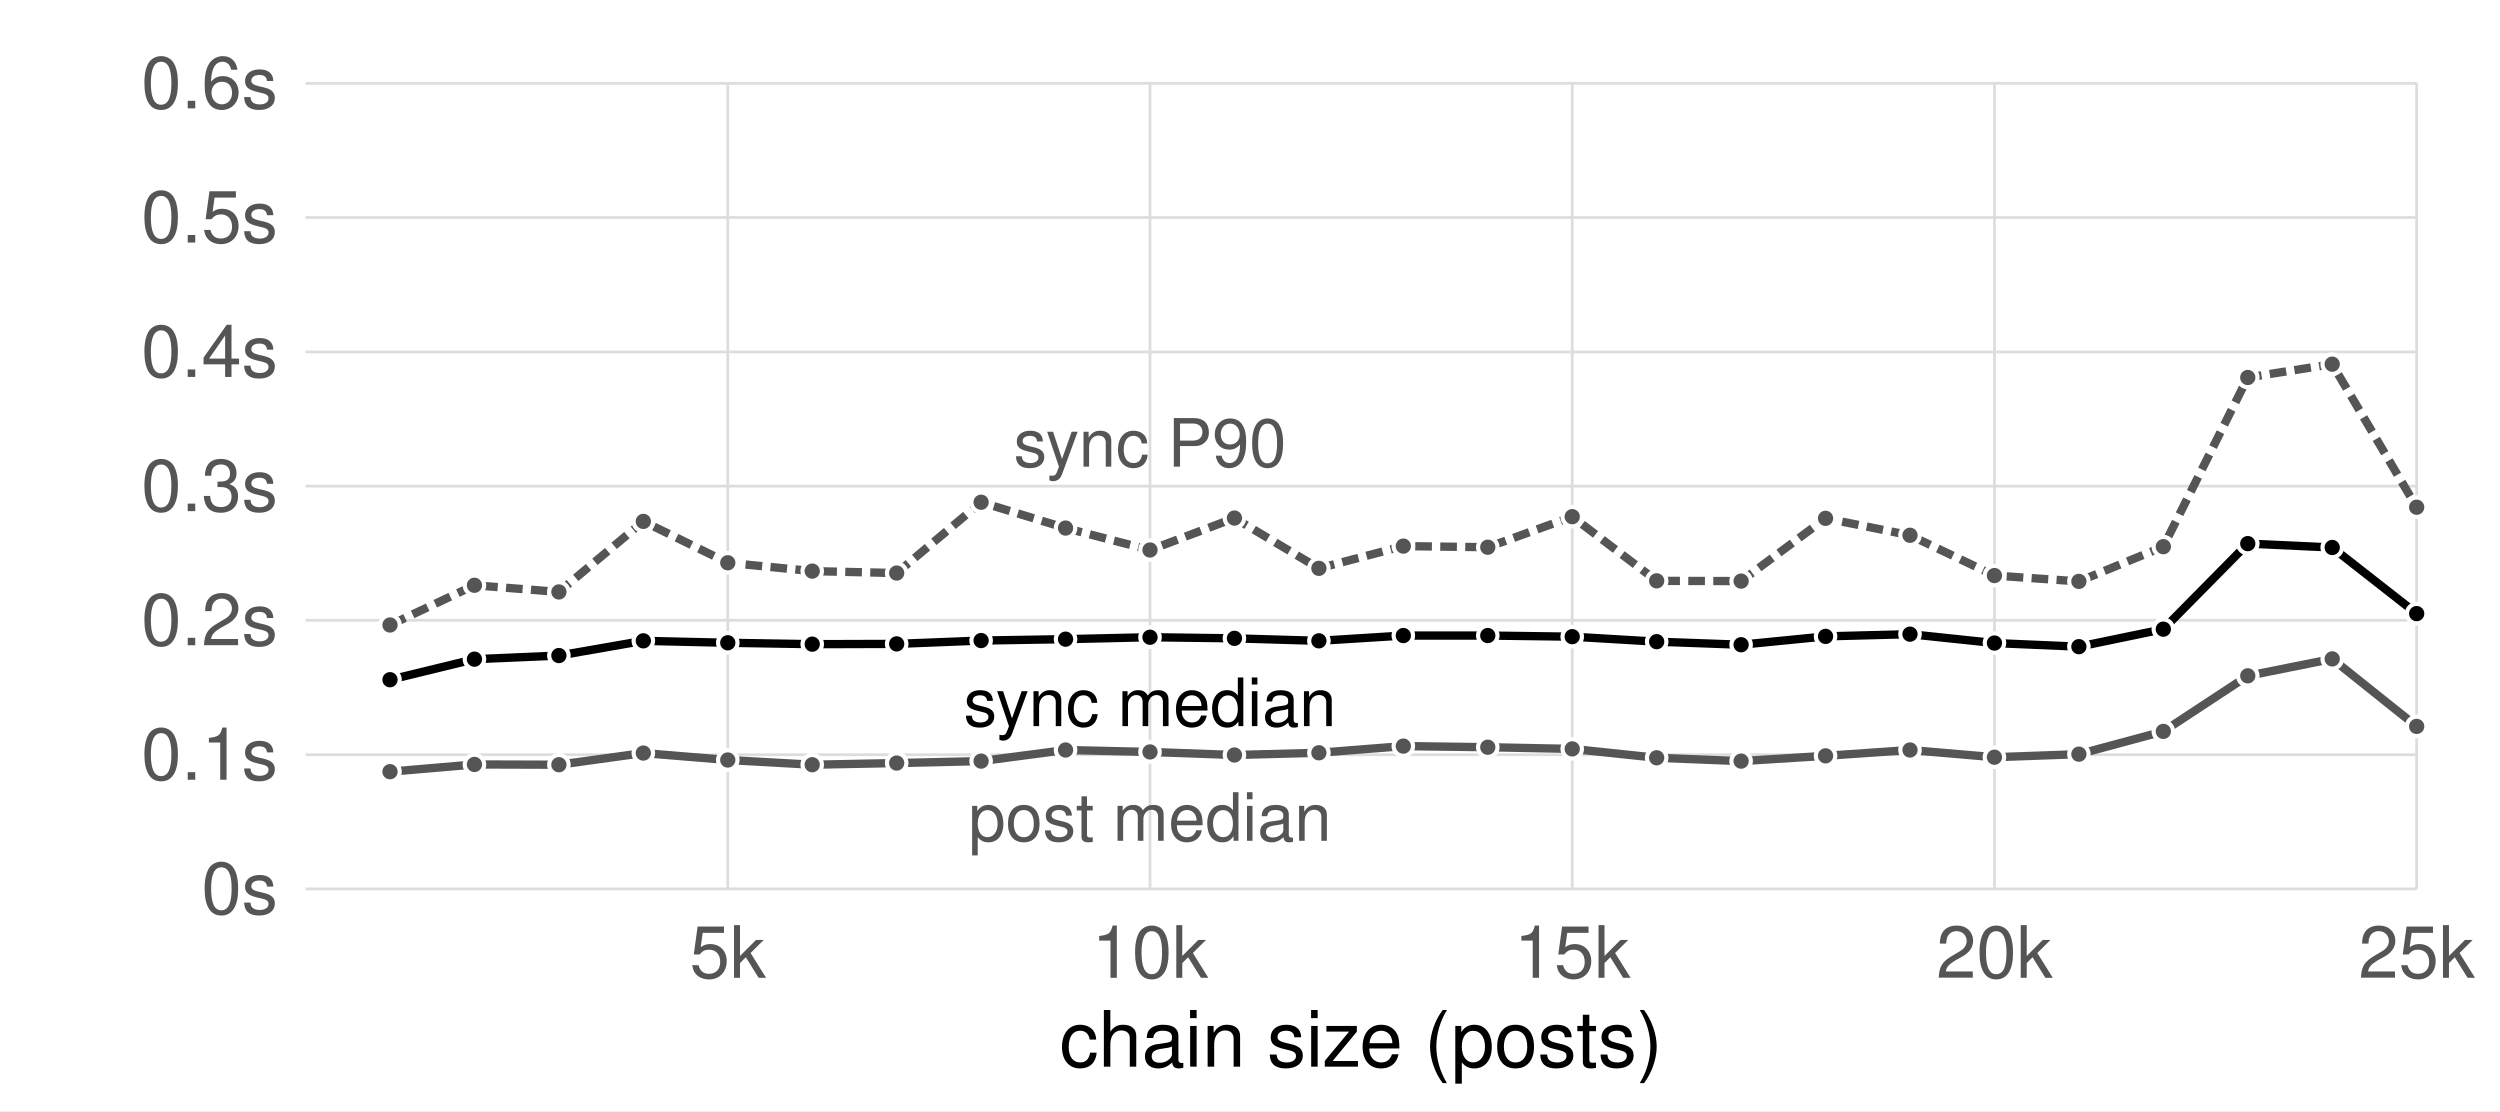
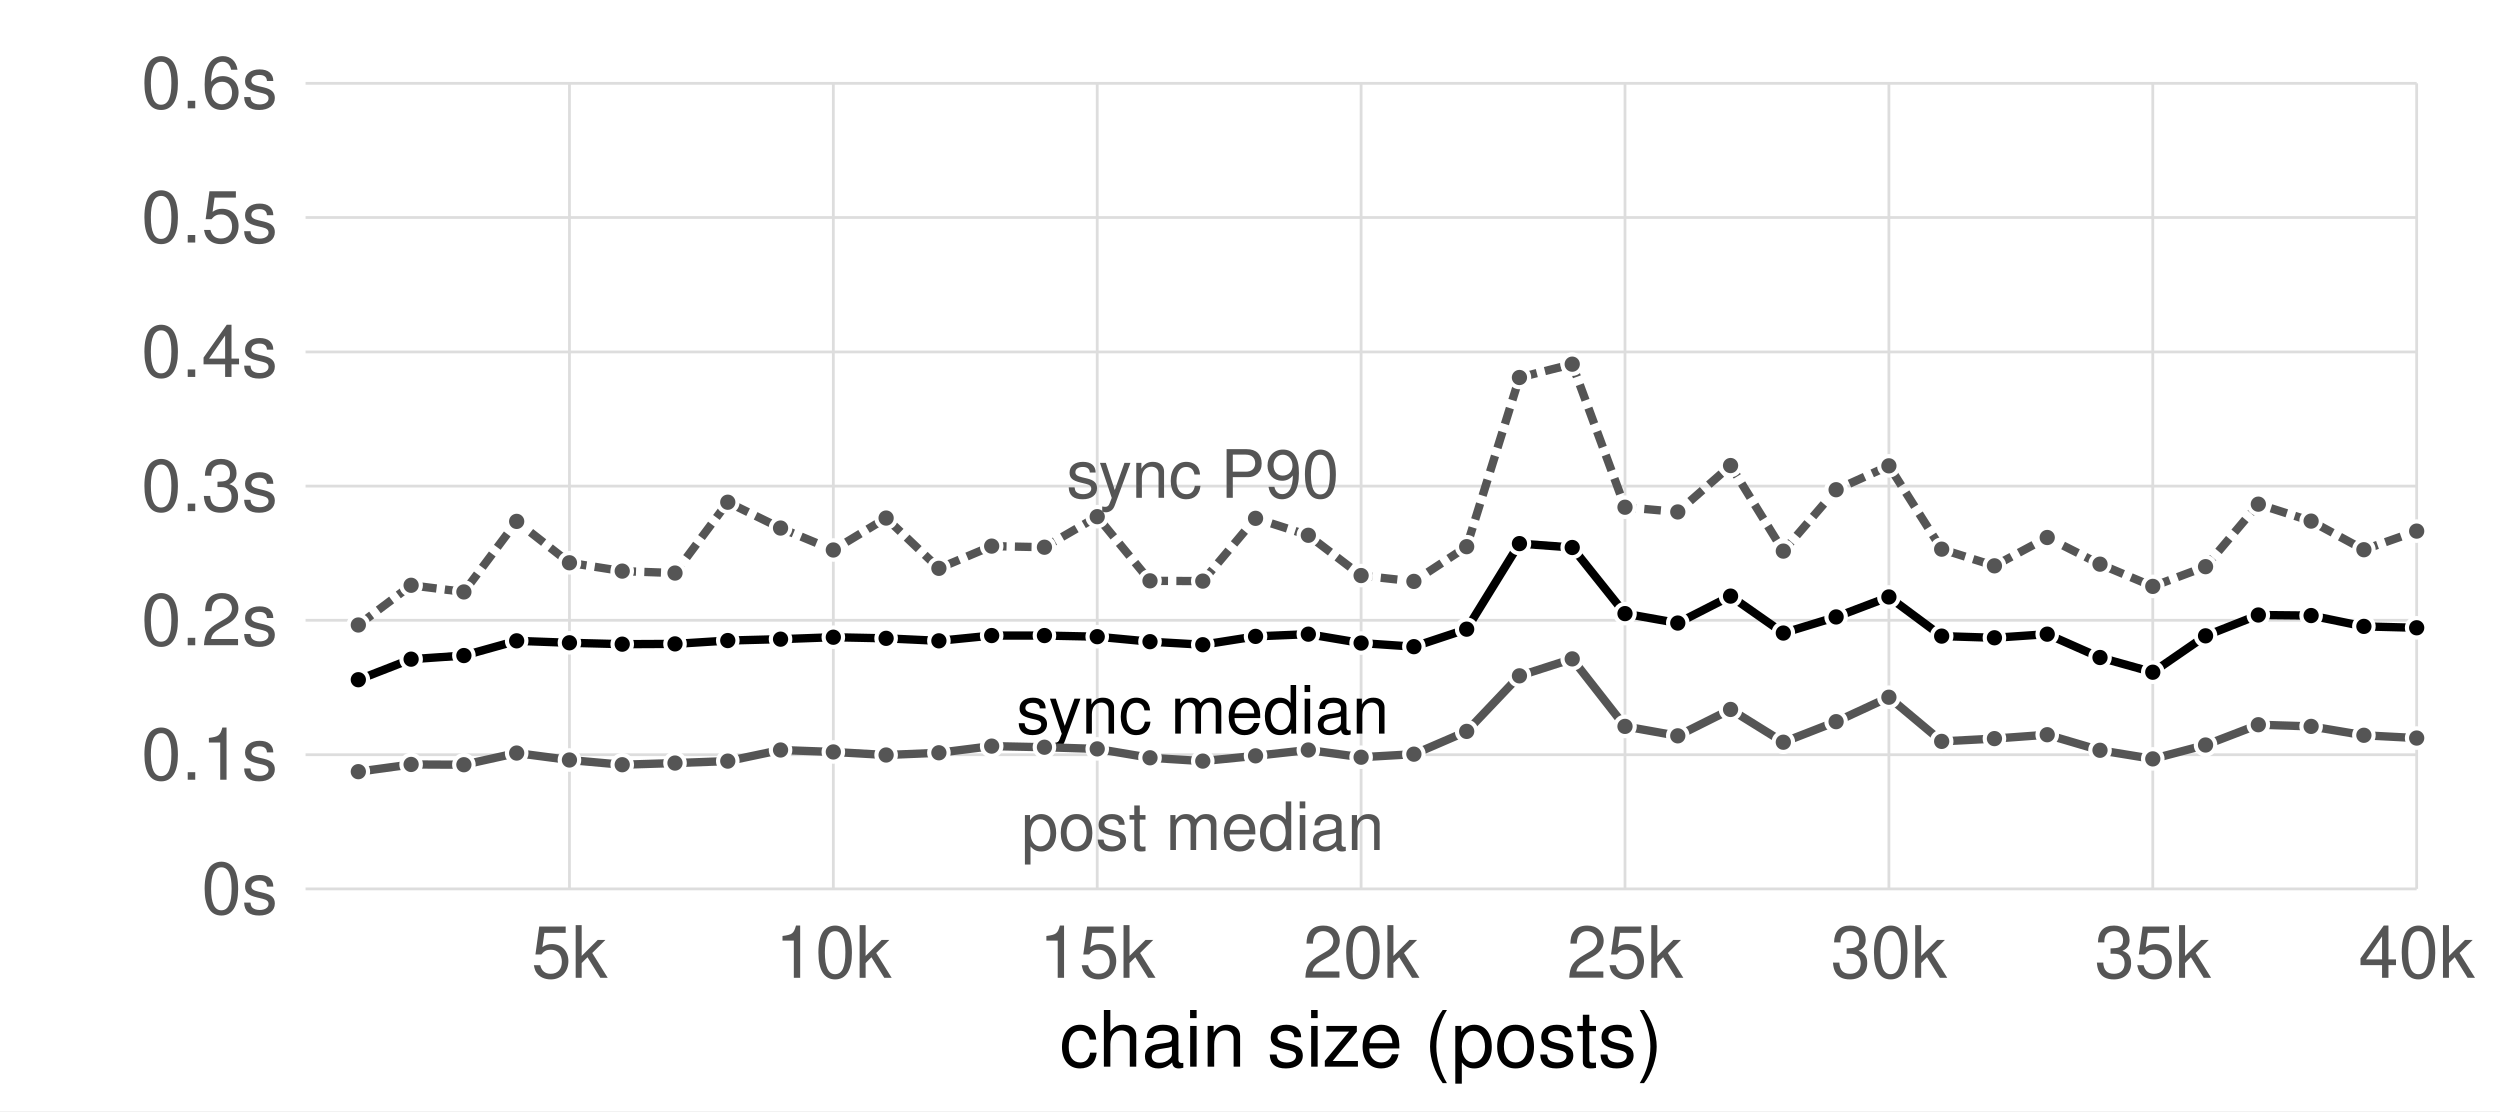
<svg xmlns="http://www.w3.org/2000/svg" width="900" height="400" viewBox="0 0 900 400">
  <rect width="900" height="400" fill="#ffffff" />
  <line x1="110" x2="870" y1="320.0" y2="320.0" stroke="#dddddd" />
  <text x="100.0" y="329.0" font-family="Helvetica, Arial, sans-serif" font-size="26" text-anchor="end" fill="#555555">0s</text>
  <line x1="110" x2="870" y1="271.7" y2="271.7" stroke="#dddddd" />
  <text x="100.0" y="280.7" font-family="Helvetica, Arial, sans-serif" font-size="26" text-anchor="end" fill="#555555">0.1s</text>
  <line x1="110" x2="870" y1="223.3" y2="223.3" stroke="#dddddd" />
  <text x="100.0" y="232.3" font-family="Helvetica, Arial, sans-serif" font-size="26" text-anchor="end" fill="#555555">0.2s</text>
  <line x1="110" x2="870" y1="175.0" y2="175.0" stroke="#dddddd" />
  <text x="100.0" y="184.0" font-family="Helvetica, Arial, sans-serif" font-size="26" text-anchor="end" fill="#555555">0.3s</text>
  <line x1="110" x2="870" y1="126.7" y2="126.7" stroke="#dddddd" />
  <text x="100.0" y="135.7" font-family="Helvetica, Arial, sans-serif" font-size="26" text-anchor="end" fill="#555555">0.4s</text>
  <line x1="110" x2="870" y1="78.3" y2="78.3" stroke="#dddddd" />
  <text x="100.0" y="87.3" font-family="Helvetica, Arial, sans-serif" font-size="26" text-anchor="end" fill="#555555">0.5s</text>
  <line x1="110" x2="870" y1="30.0" y2="30.0" stroke="#dddddd" />
  <text x="100.0" y="39.0" font-family="Helvetica, Arial, sans-serif" font-size="26" text-anchor="end" fill="#555555">0.6s</text>
-   <line y1="30" y2="320" x1="262.0" x2="262.0" stroke="#dddddd" />
-   <text x="262.0" y="352.0" font-family="Helvetica, Arial, sans-serif" font-size="26" text-anchor="middle" fill="#555555">5k</text>
-   <line y1="30" y2="320" x1="414.0" x2="414.0" stroke="#dddddd" />
-   <text x="414.0" y="352.0" font-family="Helvetica, Arial, sans-serif" font-size="26" text-anchor="middle" fill="#555555">10k</text>
-   <line y1="30" y2="320" x1="566.0" x2="566.0" stroke="#dddddd" />
-   <text x="566.0" y="352.0" font-family="Helvetica, Arial, sans-serif" font-size="26" text-anchor="middle" fill="#555555">15k</text>
-   <line y1="30" y2="320" x1="718.0" x2="718.0" stroke="#dddddd" />
-   <text x="718.0" y="352.0" font-family="Helvetica, Arial, sans-serif" font-size="26" text-anchor="middle" fill="#555555">20k</text>
+   <line y1="30" y2="320" x1="205.0" x2="205.0" stroke="#dddddd" />
+   <text x="205.0" y="352.0" font-family="Helvetica, Arial, sans-serif" font-size="26" text-anchor="middle" fill="#555555">5k</text>
+   <line y1="30" y2="320" x1="300.0" x2="300.0" stroke="#dddddd" />
+   <text x="300.0" y="352.0" font-family="Helvetica, Arial, sans-serif" font-size="26" text-anchor="middle" fill="#555555">10k</text>
+   <line y1="30" y2="320" x1="395.0" x2="395.0" stroke="#dddddd" />
+   <text x="395.0" y="352.0" font-family="Helvetica, Arial, sans-serif" font-size="26" text-anchor="middle" fill="#555555">15k</text>
+   <line y1="30" y2="320" x1="490.0" x2="490.0" stroke="#dddddd" />
+   <text x="490.0" y="352.0" font-family="Helvetica, Arial, sans-serif" font-size="26" text-anchor="middle" fill="#555555">20k</text>
+   <line y1="30" y2="320" x1="585.0" x2="585.0" stroke="#dddddd" />
+   <text x="585.0" y="352.0" font-family="Helvetica, Arial, sans-serif" font-size="26" text-anchor="middle" fill="#555555">25k</text>
+   <line y1="30" y2="320" x1="680.0" x2="680.0" stroke="#dddddd" />
+   <text x="680.0" y="352.0" font-family="Helvetica, Arial, sans-serif" font-size="26" text-anchor="middle" fill="#555555">30k</text>
+   <line y1="30" y2="320" x1="775.0" x2="775.0" stroke="#dddddd" />
+   <text x="775.0" y="352.0" font-family="Helvetica, Arial, sans-serif" font-size="26" text-anchor="middle" fill="#555555">35k</text>
  <line y1="30" y2="320" x1="870.0" x2="870.0" stroke="#dddddd" />
-   <text x="870.0" y="352.0" font-family="Helvetica, Arial, sans-serif" font-size="26" text-anchor="middle" fill="#555555">25k</text>
+   <text x="870.0" y="352.0" font-family="Helvetica, Arial, sans-serif" font-size="26" text-anchor="middle" fill="#555555">40k</text>
  <text x="490.0" y="384.0" font-family="Helvetica, Arial, sans-serif" font-size="28" text-anchor="middle" fill="#000000">chain size (posts)</text>
-   <polyline fill="none" stroke="#555555" stroke-width="3" stroke-dasharray="6 3" points="140.4,225.0 170.8,210.7 201.2,213.1 231.6,187.7 262.0,202.6 292.4,205.6 322.8,206.3 353.2,180.8 383.6,190.1 414.0,198.0 444.4,186.5 474.8,204.6 505.2,196.6 535.6,197.0 566.0,186.0 596.4,209.1 626.8,209.2 657.2,186.6 687.6,192.7 718.0,207.2 748.4,209.3 778.8,196.8 809.2,135.9 839.6,131.1 870.0,182.6" />
-   <circle cx="140.4" cy="225.0" r="3.5" fill="#555555" stroke="#ffffff" stroke-width="1.5" />
-   <circle cx="170.8" cy="210.7" r="3.5" fill="#555555" stroke="#ffffff" stroke-width="1.5" />
-   <circle cx="201.2" cy="213.1" r="3.5" fill="#555555" stroke="#ffffff" stroke-width="1.5" />
-   <circle cx="231.6" cy="187.7" r="3.5" fill="#555555" stroke="#ffffff" stroke-width="1.5" />
-   <circle cx="262.0" cy="202.6" r="3.5" fill="#555555" stroke="#ffffff" stroke-width="1.5" />
-   <circle cx="292.4" cy="205.6" r="3.5" fill="#555555" stroke="#ffffff" stroke-width="1.5" />
-   <circle cx="322.8" cy="206.3" r="3.5" fill="#555555" stroke="#ffffff" stroke-width="1.5" />
-   <circle cx="353.2" cy="180.8" r="3.5" fill="#555555" stroke="#ffffff" stroke-width="1.5" />
-   <circle cx="383.6" cy="190.1" r="3.5" fill="#555555" stroke="#ffffff" stroke-width="1.5" />
-   <circle cx="414.0" cy="198.0" r="3.5" fill="#555555" stroke="#ffffff" stroke-width="1.5" />
-   <circle cx="444.4" cy="186.5" r="3.5" fill="#555555" stroke="#ffffff" stroke-width="1.5" />
-   <circle cx="474.8" cy="204.6" r="3.5" fill="#555555" stroke="#ffffff" stroke-width="1.5" />
-   <circle cx="505.2" cy="196.6" r="3.5" fill="#555555" stroke="#ffffff" stroke-width="1.5" />
-   <circle cx="535.6" cy="197.0" r="3.5" fill="#555555" stroke="#ffffff" stroke-width="1.5" />
-   <circle cx="566.0" cy="186.0" r="3.5" fill="#555555" stroke="#ffffff" stroke-width="1.5" />
-   <circle cx="596.4" cy="209.1" r="3.5" fill="#555555" stroke="#ffffff" stroke-width="1.5" />
-   <circle cx="626.8" cy="209.2" r="3.5" fill="#555555" stroke="#ffffff" stroke-width="1.5" />
-   <circle cx="657.2" cy="186.6" r="3.5" fill="#555555" stroke="#ffffff" stroke-width="1.5" />
-   <circle cx="687.6" cy="192.7" r="3.5" fill="#555555" stroke="#ffffff" stroke-width="1.5" />
-   <circle cx="718.0" cy="207.2" r="3.5" fill="#555555" stroke="#ffffff" stroke-width="1.5" />
-   <circle cx="748.4" cy="209.3" r="3.5" fill="#555555" stroke="#ffffff" stroke-width="1.5" />
-   <circle cx="778.8" cy="196.8" r="3.5" fill="#555555" stroke="#ffffff" stroke-width="1.5" />
-   <circle cx="809.2" cy="135.9" r="3.5" fill="#555555" stroke="#ffffff" stroke-width="1.5" />
-   <circle cx="839.6" cy="131.1" r="3.5" fill="#555555" stroke="#ffffff" stroke-width="1.5" />
-   <circle cx="870.0" cy="182.6" r="3.5" fill="#555555" stroke="#ffffff" stroke-width="1.5" />
-   <text x="414.0" y="168.0" font-family="Helvetica, Arial, sans-serif" font-size="24" text-anchor="middle" fill="#555555">sync P90</text>
-   <polyline fill="none" stroke="#000000" stroke-width="3" points="140.4,244.7 170.8,237.3 201.2,236.0 231.6,230.7 262.0,231.4 292.4,231.9 322.8,231.8 353.2,230.6 383.6,230.1 414.0,229.4 444.4,229.8 474.8,230.7 505.2,228.8 535.6,228.8 566.0,229.2 596.4,231.0 626.8,232.1 657.2,229.1 687.6,228.3 718.0,231.5 748.4,232.8 778.8,226.5 809.2,195.7 839.6,197.1 870.0,220.9" />
-   <circle cx="140.4" cy="244.7" r="3.5" fill="#000000" stroke="#ffffff" stroke-width="1.5" />
-   <circle cx="170.8" cy="237.3" r="3.5" fill="#000000" stroke="#ffffff" stroke-width="1.5" />
-   <circle cx="201.2" cy="236.0" r="3.5" fill="#000000" stroke="#ffffff" stroke-width="1.5" />
-   <circle cx="231.6" cy="230.7" r="3.5" fill="#000000" stroke="#ffffff" stroke-width="1.5" />
-   <circle cx="262.0" cy="231.4" r="3.5" fill="#000000" stroke="#ffffff" stroke-width="1.5" />
-   <circle cx="292.4" cy="231.9" r="3.5" fill="#000000" stroke="#ffffff" stroke-width="1.5" />
-   <circle cx="322.8" cy="231.8" r="3.5" fill="#000000" stroke="#ffffff" stroke-width="1.5" />
-   <circle cx="353.2" cy="230.6" r="3.5" fill="#000000" stroke="#ffffff" stroke-width="1.5" />
-   <circle cx="383.6" cy="230.1" r="3.5" fill="#000000" stroke="#ffffff" stroke-width="1.5" />
-   <circle cx="414.0" cy="229.4" r="3.5" fill="#000000" stroke="#ffffff" stroke-width="1.5" />
-   <circle cx="444.4" cy="229.8" r="3.5" fill="#000000" stroke="#ffffff" stroke-width="1.5" />
-   <circle cx="474.8" cy="230.7" r="3.5" fill="#000000" stroke="#ffffff" stroke-width="1.5" />
-   <circle cx="505.2" cy="228.8" r="3.5" fill="#000000" stroke="#ffffff" stroke-width="1.5" />
-   <circle cx="535.6" cy="228.8" r="3.5" fill="#000000" stroke="#ffffff" stroke-width="1.5" />
-   <circle cx="566.0" cy="229.2" r="3.5" fill="#000000" stroke="#ffffff" stroke-width="1.5" />
-   <circle cx="596.4" cy="231.0" r="3.5" fill="#000000" stroke="#ffffff" stroke-width="1.5" />
-   <circle cx="626.8" cy="232.1" r="3.5" fill="#000000" stroke="#ffffff" stroke-width="1.5" />
-   <circle cx="657.2" cy="229.1" r="3.5" fill="#000000" stroke="#ffffff" stroke-width="1.5" />
-   <circle cx="687.6" cy="228.3" r="3.5" fill="#000000" stroke="#ffffff" stroke-width="1.5" />
-   <circle cx="718.0" cy="231.5" r="3.5" fill="#000000" stroke="#ffffff" stroke-width="1.5" />
-   <circle cx="748.4" cy="232.8" r="3.5" fill="#000000" stroke="#ffffff" stroke-width="1.5" />
-   <circle cx="778.8" cy="226.5" r="3.5" fill="#000000" stroke="#ffffff" stroke-width="1.5" />
-   <circle cx="809.2" cy="195.7" r="3.5" fill="#000000" stroke="#ffffff" stroke-width="1.5" />
-   <circle cx="839.6" cy="197.1" r="3.5" fill="#000000" stroke="#ffffff" stroke-width="1.5" />
-   <circle cx="870.0" cy="220.9" r="3.5" fill="#000000" stroke="#ffffff" stroke-width="1.5" />
-   <text x="414.0" y="261.4" font-family="Helvetica, Arial, sans-serif" font-size="24" text-anchor="middle" fill="#000000">sync median</text>
-   <polyline fill="none" stroke="#555555" stroke-width="3" points="140.4,277.8 170.8,275.2 201.2,275.3 231.6,271.1 262.0,273.6 292.4,275.3 322.8,274.7 353.2,274.0 383.6,270.0 414.0,270.7 444.4,271.8 474.8,271.0 505.2,268.6 535.6,269.0 566.0,269.6 596.4,272.8 626.8,274.0 657.2,272.1 687.6,270.0 718.0,272.6 748.4,271.5 778.8,263.3 809.2,243.3 839.6,237.2 870.0,261.5" />
-   <circle cx="140.4" cy="277.8" r="3.5" fill="#555555" stroke="#ffffff" stroke-width="1.5" />
-   <circle cx="170.8" cy="275.2" r="3.5" fill="#555555" stroke="#ffffff" stroke-width="1.5" />
-   <circle cx="201.2" cy="275.3" r="3.5" fill="#555555" stroke="#ffffff" stroke-width="1.5" />
-   <circle cx="231.6" cy="271.1" r="3.5" fill="#555555" stroke="#ffffff" stroke-width="1.5" />
-   <circle cx="262.0" cy="273.6" r="3.5" fill="#555555" stroke="#ffffff" stroke-width="1.5" />
-   <circle cx="292.4" cy="275.3" r="3.5" fill="#555555" stroke="#ffffff" stroke-width="1.5" />
-   <circle cx="322.8" cy="274.7" r="3.5" fill="#555555" stroke="#ffffff" stroke-width="1.5" />
-   <circle cx="353.2" cy="274.0" r="3.5" fill="#555555" stroke="#ffffff" stroke-width="1.5" />
-   <circle cx="383.6" cy="270.0" r="3.5" fill="#555555" stroke="#ffffff" stroke-width="1.5" />
-   <circle cx="414.0" cy="270.7" r="3.5" fill="#555555" stroke="#ffffff" stroke-width="1.5" />
-   <circle cx="444.4" cy="271.8" r="3.5" fill="#555555" stroke="#ffffff" stroke-width="1.5" />
-   <circle cx="474.8" cy="271.0" r="3.5" fill="#555555" stroke="#ffffff" stroke-width="1.5" />
-   <circle cx="505.2" cy="268.6" r="3.5" fill="#555555" stroke="#ffffff" stroke-width="1.5" />
-   <circle cx="535.6" cy="269.0" r="3.5" fill="#555555" stroke="#ffffff" stroke-width="1.5" />
-   <circle cx="566.0" cy="269.6" r="3.5" fill="#555555" stroke="#ffffff" stroke-width="1.5" />
-   <circle cx="596.4" cy="272.8" r="3.5" fill="#555555" stroke="#ffffff" stroke-width="1.5" />
-   <circle cx="626.8" cy="274.0" r="3.5" fill="#555555" stroke="#ffffff" stroke-width="1.5" />
-   <circle cx="657.2" cy="272.1" r="3.5" fill="#555555" stroke="#ffffff" stroke-width="1.5" />
-   <circle cx="687.6" cy="270.0" r="3.5" fill="#555555" stroke="#ffffff" stroke-width="1.5" />
-   <circle cx="718.0" cy="272.6" r="3.5" fill="#555555" stroke="#ffffff" stroke-width="1.5" />
-   <circle cx="748.4" cy="271.5" r="3.5" fill="#555555" stroke="#ffffff" stroke-width="1.5" />
-   <circle cx="778.8" cy="263.3" r="3.5" fill="#555555" stroke="#ffffff" stroke-width="1.5" />
-   <circle cx="809.2" cy="243.3" r="3.5" fill="#555555" stroke="#ffffff" stroke-width="1.5" />
-   <circle cx="839.6" cy="237.2" r="3.5" fill="#555555" stroke="#ffffff" stroke-width="1.5" />
-   <circle cx="870.0" cy="261.5" r="3.5" fill="#555555" stroke="#ffffff" stroke-width="1.5" />
-   <text x="414.0" y="302.7" font-family="Helvetica, Arial, sans-serif" font-size="24" text-anchor="middle" fill="#555555">post median</text>
+   <polyline fill="none" stroke="#555555" stroke-width="3" stroke-dasharray="6 3" points="129.0,225.0 148.0,210.7 167.0,213.1 186.0,187.7 205.0,202.6 224.0,205.6 243.0,206.3 262.0,180.8 281.0,190.1 300.0,198.0 319.0,186.5 338.0,204.6 357.0,196.6 376.0,197.0 395.0,186.0 414.0,209.1 433.0,209.2 452.0,186.6 471.0,192.7 490.0,207.2 509.0,209.3 528.0,196.8 547.0,135.9 566.0,131.1 585.0,182.6 604.0,184.3 623.0,167.6 642.0,198.4 661.0,176.3 680.0,167.7 699.0,197.7 718.0,203.7 737.0,193.5 756.0,203.1 775.0,211.1 794.0,204.0 813.0,181.5 832.0,187.6 851.0,197.9 870.0,191.2" />
+   <circle cx="129.0" cy="225.0" r="3.5" fill="#555555" stroke="#ffffff" stroke-width="1.5" />
+   <circle cx="148.0" cy="210.7" r="3.5" fill="#555555" stroke="#ffffff" stroke-width="1.5" />
+   <circle cx="167.0" cy="213.1" r="3.5" fill="#555555" stroke="#ffffff" stroke-width="1.5" />
+   <circle cx="186.0" cy="187.7" r="3.5" fill="#555555" stroke="#ffffff" stroke-width="1.5" />
+   <circle cx="205.0" cy="202.6" r="3.5" fill="#555555" stroke="#ffffff" stroke-width="1.5" />
+   <circle cx="224.0" cy="205.6" r="3.5" fill="#555555" stroke="#ffffff" stroke-width="1.5" />
+   <circle cx="243.0" cy="206.3" r="3.5" fill="#555555" stroke="#ffffff" stroke-width="1.5" />
+   <circle cx="262.0" cy="180.8" r="3.5" fill="#555555" stroke="#ffffff" stroke-width="1.5" />
+   <circle cx="281.0" cy="190.1" r="3.5" fill="#555555" stroke="#ffffff" stroke-width="1.5" />
+   <circle cx="300.0" cy="198.0" r="3.5" fill="#555555" stroke="#ffffff" stroke-width="1.5" />
+   <circle cx="319.0" cy="186.5" r="3.5" fill="#555555" stroke="#ffffff" stroke-width="1.5" />
+   <circle cx="338.0" cy="204.6" r="3.5" fill="#555555" stroke="#ffffff" stroke-width="1.5" />
+   <circle cx="357.0" cy="196.6" r="3.5" fill="#555555" stroke="#ffffff" stroke-width="1.5" />
+   <circle cx="376.0" cy="197.0" r="3.5" fill="#555555" stroke="#ffffff" stroke-width="1.5" />
+   <circle cx="395.0" cy="186.0" r="3.5" fill="#555555" stroke="#ffffff" stroke-width="1.5" />
+   <circle cx="414.0" cy="209.1" r="3.5" fill="#555555" stroke="#ffffff" stroke-width="1.5" />
+   <circle cx="433.0" cy="209.2" r="3.5" fill="#555555" stroke="#ffffff" stroke-width="1.5" />
+   <circle cx="452.0" cy="186.6" r="3.5" fill="#555555" stroke="#ffffff" stroke-width="1.5" />
+   <circle cx="471.0" cy="192.7" r="3.5" fill="#555555" stroke="#ffffff" stroke-width="1.5" />
+   <circle cx="490.0" cy="207.2" r="3.5" fill="#555555" stroke="#ffffff" stroke-width="1.5" />
+   <circle cx="509.0" cy="209.3" r="3.5" fill="#555555" stroke="#ffffff" stroke-width="1.5" />
+   <circle cx="528.0" cy="196.8" r="3.5" fill="#555555" stroke="#ffffff" stroke-width="1.5" />
+   <circle cx="547.0" cy="135.9" r="3.5" fill="#555555" stroke="#ffffff" stroke-width="1.5" />
+   <circle cx="566.0" cy="131.1" r="3.5" fill="#555555" stroke="#ffffff" stroke-width="1.5" />
+   <circle cx="585.0" cy="182.6" r="3.5" fill="#555555" stroke="#ffffff" stroke-width="1.5" />
+   <circle cx="604.0" cy="184.3" r="3.5" fill="#555555" stroke="#ffffff" stroke-width="1.5" />
+   <circle cx="623.0" cy="167.6" r="3.5" fill="#555555" stroke="#ffffff" stroke-width="1.5" />
+   <circle cx="642.0" cy="198.4" r="3.5" fill="#555555" stroke="#ffffff" stroke-width="1.5" />
+   <circle cx="661.0" cy="176.3" r="3.5" fill="#555555" stroke="#ffffff" stroke-width="1.5" />
+   <circle cx="680.0" cy="167.7" r="3.5" fill="#555555" stroke="#ffffff" stroke-width="1.5" />
+   <circle cx="699.0" cy="197.7" r="3.5" fill="#555555" stroke="#ffffff" stroke-width="1.5" />
+   <circle cx="718.0" cy="203.7" r="3.5" fill="#555555" stroke="#ffffff" stroke-width="1.5" />
+   <circle cx="737.0" cy="193.5" r="3.5" fill="#555555" stroke="#ffffff" stroke-width="1.5" />
+   <circle cx="756.0" cy="203.1" r="3.5" fill="#555555" stroke="#ffffff" stroke-width="1.5" />
+   <circle cx="775.0" cy="211.1" r="3.5" fill="#555555" stroke="#ffffff" stroke-width="1.5" />
+   <circle cx="794.0" cy="204.0" r="3.5" fill="#555555" stroke="#ffffff" stroke-width="1.5" />
+   <circle cx="813.0" cy="181.5" r="3.5" fill="#555555" stroke="#ffffff" stroke-width="1.5" />
+   <circle cx="832.0" cy="187.6" r="3.5" fill="#555555" stroke="#ffffff" stroke-width="1.5" />
+   <circle cx="851.0" cy="197.9" r="3.5" fill="#555555" stroke="#ffffff" stroke-width="1.5" />
+   <circle cx="870.0" cy="191.2" r="3.5" fill="#555555" stroke="#ffffff" stroke-width="1.5" />
+   <text x="433.0" y="179.2" font-family="Helvetica, Arial, sans-serif" font-size="24" text-anchor="middle" fill="#555555">sync P90</text>
+   <polyline fill="none" stroke="#000000" stroke-width="3" points="129.0,244.7 148.0,237.3 167.0,236.0 186.0,230.7 205.0,231.4 224.0,231.9 243.0,231.8 262.0,230.6 281.0,230.1 300.0,229.4 319.0,229.8 338.0,230.7 357.0,228.8 376.0,228.8 395.0,229.2 414.0,231.0 433.0,232.1 452.0,229.1 471.0,228.3 490.0,231.5 509.0,232.8 528.0,226.5 547.0,195.7 566.0,197.1 585.0,220.9 604.0,224.3 623.0,214.6 642.0,227.9 661.0,222.1 680.0,214.9 699.0,229.0 718.0,229.6 737.0,228.3 756.0,236.7 775.0,242.0 794.0,228.9 813.0,221.4 832.0,221.6 851.0,225.5 870.0,226.0" />
+   <circle cx="129.0" cy="244.7" r="3.5" fill="#000000" stroke="#ffffff" stroke-width="1.5" />
+   <circle cx="148.0" cy="237.3" r="3.5" fill="#000000" stroke="#ffffff" stroke-width="1.5" />
+   <circle cx="167.0" cy="236.0" r="3.5" fill="#000000" stroke="#ffffff" stroke-width="1.5" />
+   <circle cx="186.0" cy="230.7" r="3.5" fill="#000000" stroke="#ffffff" stroke-width="1.5" />
+   <circle cx="205.0" cy="231.4" r="3.5" fill="#000000" stroke="#ffffff" stroke-width="1.5" />
+   <circle cx="224.0" cy="231.9" r="3.5" fill="#000000" stroke="#ffffff" stroke-width="1.5" />
+   <circle cx="243.0" cy="231.8" r="3.5" fill="#000000" stroke="#ffffff" stroke-width="1.5" />
+   <circle cx="262.0" cy="230.6" r="3.5" fill="#000000" stroke="#ffffff" stroke-width="1.5" />
+   <circle cx="281.0" cy="230.1" r="3.5" fill="#000000" stroke="#ffffff" stroke-width="1.5" />
+   <circle cx="300.0" cy="229.4" r="3.5" fill="#000000" stroke="#ffffff" stroke-width="1.5" />
+   <circle cx="319.0" cy="229.8" r="3.5" fill="#000000" stroke="#ffffff" stroke-width="1.5" />
+   <circle cx="338.0" cy="230.7" r="3.5" fill="#000000" stroke="#ffffff" stroke-width="1.5" />
+   <circle cx="357.0" cy="228.8" r="3.5" fill="#000000" stroke="#ffffff" stroke-width="1.5" />
+   <circle cx="376.0" cy="228.8" r="3.5" fill="#000000" stroke="#ffffff" stroke-width="1.5" />
+   <circle cx="395.0" cy="229.2" r="3.5" fill="#000000" stroke="#ffffff" stroke-width="1.5" />
+   <circle cx="414.0" cy="231.0" r="3.5" fill="#000000" stroke="#ffffff" stroke-width="1.5" />
+   <circle cx="433.0" cy="232.1" r="3.5" fill="#000000" stroke="#ffffff" stroke-width="1.5" />
+   <circle cx="452.0" cy="229.1" r="3.5" fill="#000000" stroke="#ffffff" stroke-width="1.5" />
+   <circle cx="471.0" cy="228.3" r="3.5" fill="#000000" stroke="#ffffff" stroke-width="1.5" />
+   <circle cx="490.0" cy="231.5" r="3.5" fill="#000000" stroke="#ffffff" stroke-width="1.5" />
+   <circle cx="509.0" cy="232.8" r="3.5" fill="#000000" stroke="#ffffff" stroke-width="1.5" />
+   <circle cx="528.0" cy="226.5" r="3.5" fill="#000000" stroke="#ffffff" stroke-width="1.5" />
+   <circle cx="547.0" cy="195.7" r="3.5" fill="#000000" stroke="#ffffff" stroke-width="1.5" />
+   <circle cx="566.0" cy="197.1" r="3.5" fill="#000000" stroke="#ffffff" stroke-width="1.5" />
+   <circle cx="585.0" cy="220.9" r="3.5" fill="#000000" stroke="#ffffff" stroke-width="1.5" />
+   <circle cx="604.0" cy="224.3" r="3.5" fill="#000000" stroke="#ffffff" stroke-width="1.5" />
+   <circle cx="623.0" cy="214.6" r="3.5" fill="#000000" stroke="#ffffff" stroke-width="1.5" />
+   <circle cx="642.0" cy="227.9" r="3.5" fill="#000000" stroke="#ffffff" stroke-width="1.5" />
+   <circle cx="661.0" cy="222.1" r="3.5" fill="#000000" stroke="#ffffff" stroke-width="1.5" />
+   <circle cx="680.0" cy="214.9" r="3.5" fill="#000000" stroke="#ffffff" stroke-width="1.5" />
+   <circle cx="699.0" cy="229.0" r="3.5" fill="#000000" stroke="#ffffff" stroke-width="1.5" />
+   <circle cx="718.0" cy="229.6" r="3.5" fill="#000000" stroke="#ffffff" stroke-width="1.5" />
+   <circle cx="737.0" cy="228.3" r="3.5" fill="#000000" stroke="#ffffff" stroke-width="1.5" />
+   <circle cx="756.0" cy="236.7" r="3.5" fill="#000000" stroke="#ffffff" stroke-width="1.5" />
+   <circle cx="775.0" cy="242.0" r="3.5" fill="#000000" stroke="#ffffff" stroke-width="1.5" />
+   <circle cx="794.0" cy="228.9" r="3.5" fill="#000000" stroke="#ffffff" stroke-width="1.5" />
+   <circle cx="813.0" cy="221.4" r="3.5" fill="#000000" stroke="#ffffff" stroke-width="1.5" />
+   <circle cx="832.0" cy="221.6" r="3.5" fill="#000000" stroke="#ffffff" stroke-width="1.5" />
+   <circle cx="851.0" cy="225.5" r="3.5" fill="#000000" stroke="#ffffff" stroke-width="1.5" />
+   <circle cx="870.0" cy="226.0" r="3.5" fill="#000000" stroke="#ffffff" stroke-width="1.5" />
+   <text x="433.0" y="264.1" font-family="Helvetica, Arial, sans-serif" font-size="24" text-anchor="middle" fill="#000000">sync median</text>
+   <polyline fill="none" stroke="#555555" stroke-width="3" points="129.0,277.8 148.0,275.2 167.0,275.3 186.0,271.1 205.0,273.6 224.0,275.3 243.0,274.7 262.0,274.0 281.0,270.0 300.0,270.7 319.0,271.8 338.0,271.0 357.0,268.6 376.0,269.0 395.0,269.6 414.0,272.8 433.0,274.0 452.0,272.1 471.0,270.0 490.0,272.6 509.0,271.5 528.0,263.3 547.0,243.3 566.0,237.2 585.0,261.5 604.0,264.9 623.0,255.4 642.0,267.2 661.0,259.8 680.0,251.0 699.0,266.9 718.0,265.9 737.0,264.5 756.0,270.1 775.0,273.2 794.0,268.2 813.0,260.9 832.0,261.5 851.0,264.7 870.0,265.7" />
+   <circle cx="129.0" cy="277.8" r="3.5" fill="#555555" stroke="#ffffff" stroke-width="1.5" />
+   <circle cx="148.0" cy="275.2" r="3.5" fill="#555555" stroke="#ffffff" stroke-width="1.5" />
+   <circle cx="167.0" cy="275.3" r="3.5" fill="#555555" stroke="#ffffff" stroke-width="1.5" />
+   <circle cx="186.0" cy="271.1" r="3.5" fill="#555555" stroke="#ffffff" stroke-width="1.5" />
+   <circle cx="205.0" cy="273.6" r="3.5" fill="#555555" stroke="#ffffff" stroke-width="1.5" />
+   <circle cx="224.0" cy="275.3" r="3.5" fill="#555555" stroke="#ffffff" stroke-width="1.5" />
+   <circle cx="243.0" cy="274.7" r="3.5" fill="#555555" stroke="#ffffff" stroke-width="1.5" />
+   <circle cx="262.0" cy="274.0" r="3.5" fill="#555555" stroke="#ffffff" stroke-width="1.5" />
+   <circle cx="281.0" cy="270.0" r="3.5" fill="#555555" stroke="#ffffff" stroke-width="1.5" />
+   <circle cx="300.0" cy="270.7" r="3.5" fill="#555555" stroke="#ffffff" stroke-width="1.5" />
+   <circle cx="319.0" cy="271.8" r="3.5" fill="#555555" stroke="#ffffff" stroke-width="1.5" />
+   <circle cx="338.0" cy="271.0" r="3.5" fill="#555555" stroke="#ffffff" stroke-width="1.5" />
+   <circle cx="357.0" cy="268.6" r="3.5" fill="#555555" stroke="#ffffff" stroke-width="1.5" />
+   <circle cx="376.0" cy="269.0" r="3.5" fill="#555555" stroke="#ffffff" stroke-width="1.5" />
+   <circle cx="395.0" cy="269.6" r="3.5" fill="#555555" stroke="#ffffff" stroke-width="1.5" />
+   <circle cx="414.0" cy="272.8" r="3.5" fill="#555555" stroke="#ffffff" stroke-width="1.5" />
+   <circle cx="433.0" cy="274.0" r="3.5" fill="#555555" stroke="#ffffff" stroke-width="1.5" />
+   <circle cx="452.0" cy="272.1" r="3.5" fill="#555555" stroke="#ffffff" stroke-width="1.5" />
+   <circle cx="471.0" cy="270.0" r="3.5" fill="#555555" stroke="#ffffff" stroke-width="1.5" />
+   <circle cx="490.0" cy="272.6" r="3.5" fill="#555555" stroke="#ffffff" stroke-width="1.5" />
+   <circle cx="509.0" cy="271.5" r="3.5" fill="#555555" stroke="#ffffff" stroke-width="1.5" />
+   <circle cx="528.0" cy="263.3" r="3.5" fill="#555555" stroke="#ffffff" stroke-width="1.5" />
+   <circle cx="547.0" cy="243.3" r="3.5" fill="#555555" stroke="#ffffff" stroke-width="1.5" />
+   <circle cx="566.0" cy="237.2" r="3.5" fill="#555555" stroke="#ffffff" stroke-width="1.5" />
+   <circle cx="585.0" cy="261.5" r="3.5" fill="#555555" stroke="#ffffff" stroke-width="1.5" />
+   <circle cx="604.0" cy="264.9" r="3.5" fill="#555555" stroke="#ffffff" stroke-width="1.5" />
+   <circle cx="623.0" cy="255.4" r="3.5" fill="#555555" stroke="#ffffff" stroke-width="1.5" />
+   <circle cx="642.0" cy="267.2" r="3.5" fill="#555555" stroke="#ffffff" stroke-width="1.5" />
+   <circle cx="661.0" cy="259.8" r="3.5" fill="#555555" stroke="#ffffff" stroke-width="1.5" />
+   <circle cx="680.0" cy="251.0" r="3.5" fill="#555555" stroke="#ffffff" stroke-width="1.5" />
+   <circle cx="699.0" cy="266.9" r="3.5" fill="#555555" stroke="#ffffff" stroke-width="1.5" />
+   <circle cx="718.0" cy="265.9" r="3.5" fill="#555555" stroke="#ffffff" stroke-width="1.5" />
+   <circle cx="737.0" cy="264.5" r="3.5" fill="#555555" stroke="#ffffff" stroke-width="1.5" />
+   <circle cx="756.0" cy="270.1" r="3.5" fill="#555555" stroke="#ffffff" stroke-width="1.5" />
+   <circle cx="775.0" cy="273.2" r="3.5" fill="#555555" stroke="#ffffff" stroke-width="1.5" />
+   <circle cx="794.0" cy="268.2" r="3.5" fill="#555555" stroke="#ffffff" stroke-width="1.5" />
+   <circle cx="813.0" cy="260.9" r="3.5" fill="#555555" stroke="#ffffff" stroke-width="1.5" />
+   <circle cx="832.0" cy="261.5" r="3.5" fill="#555555" stroke="#ffffff" stroke-width="1.5" />
+   <circle cx="851.0" cy="264.7" r="3.5" fill="#555555" stroke="#ffffff" stroke-width="1.5" />
+   <circle cx="870.0" cy="265.7" r="3.5" fill="#555555" stroke="#ffffff" stroke-width="1.5" />
+   <text x="433.0" y="306.0" font-family="Helvetica, Arial, sans-serif" font-size="24" text-anchor="middle" fill="#555555">post median</text>
</svg>
